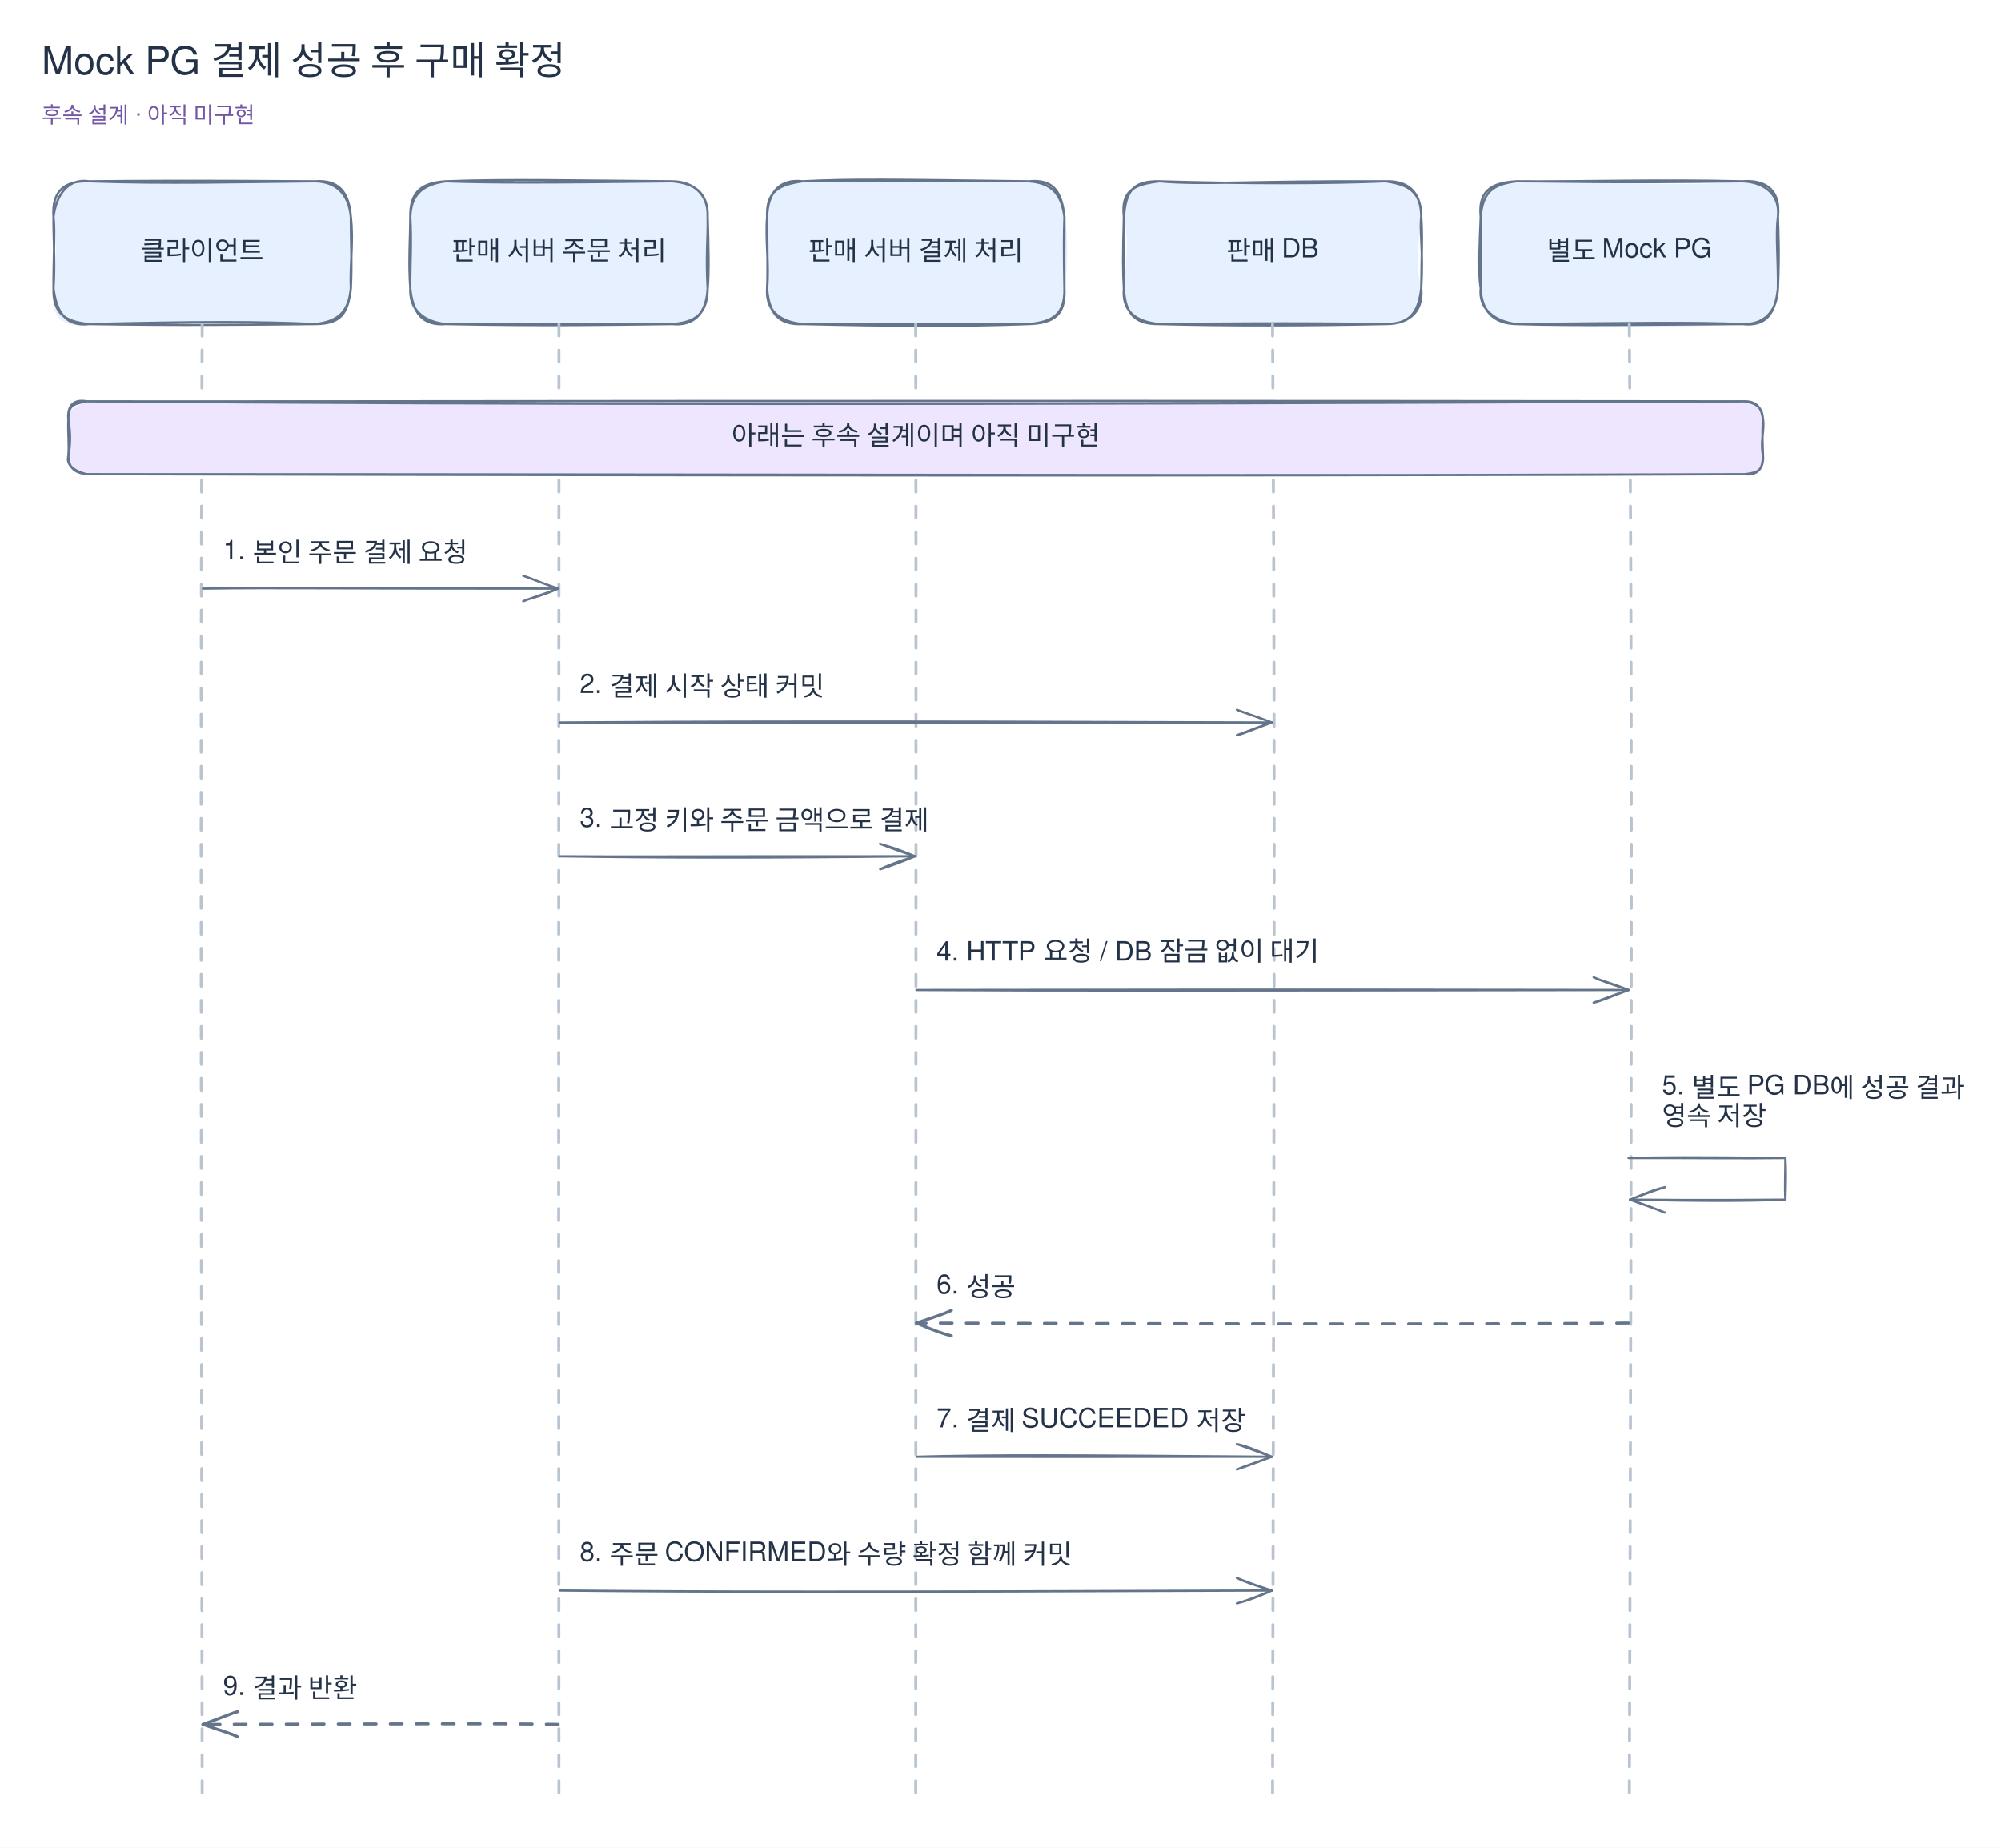
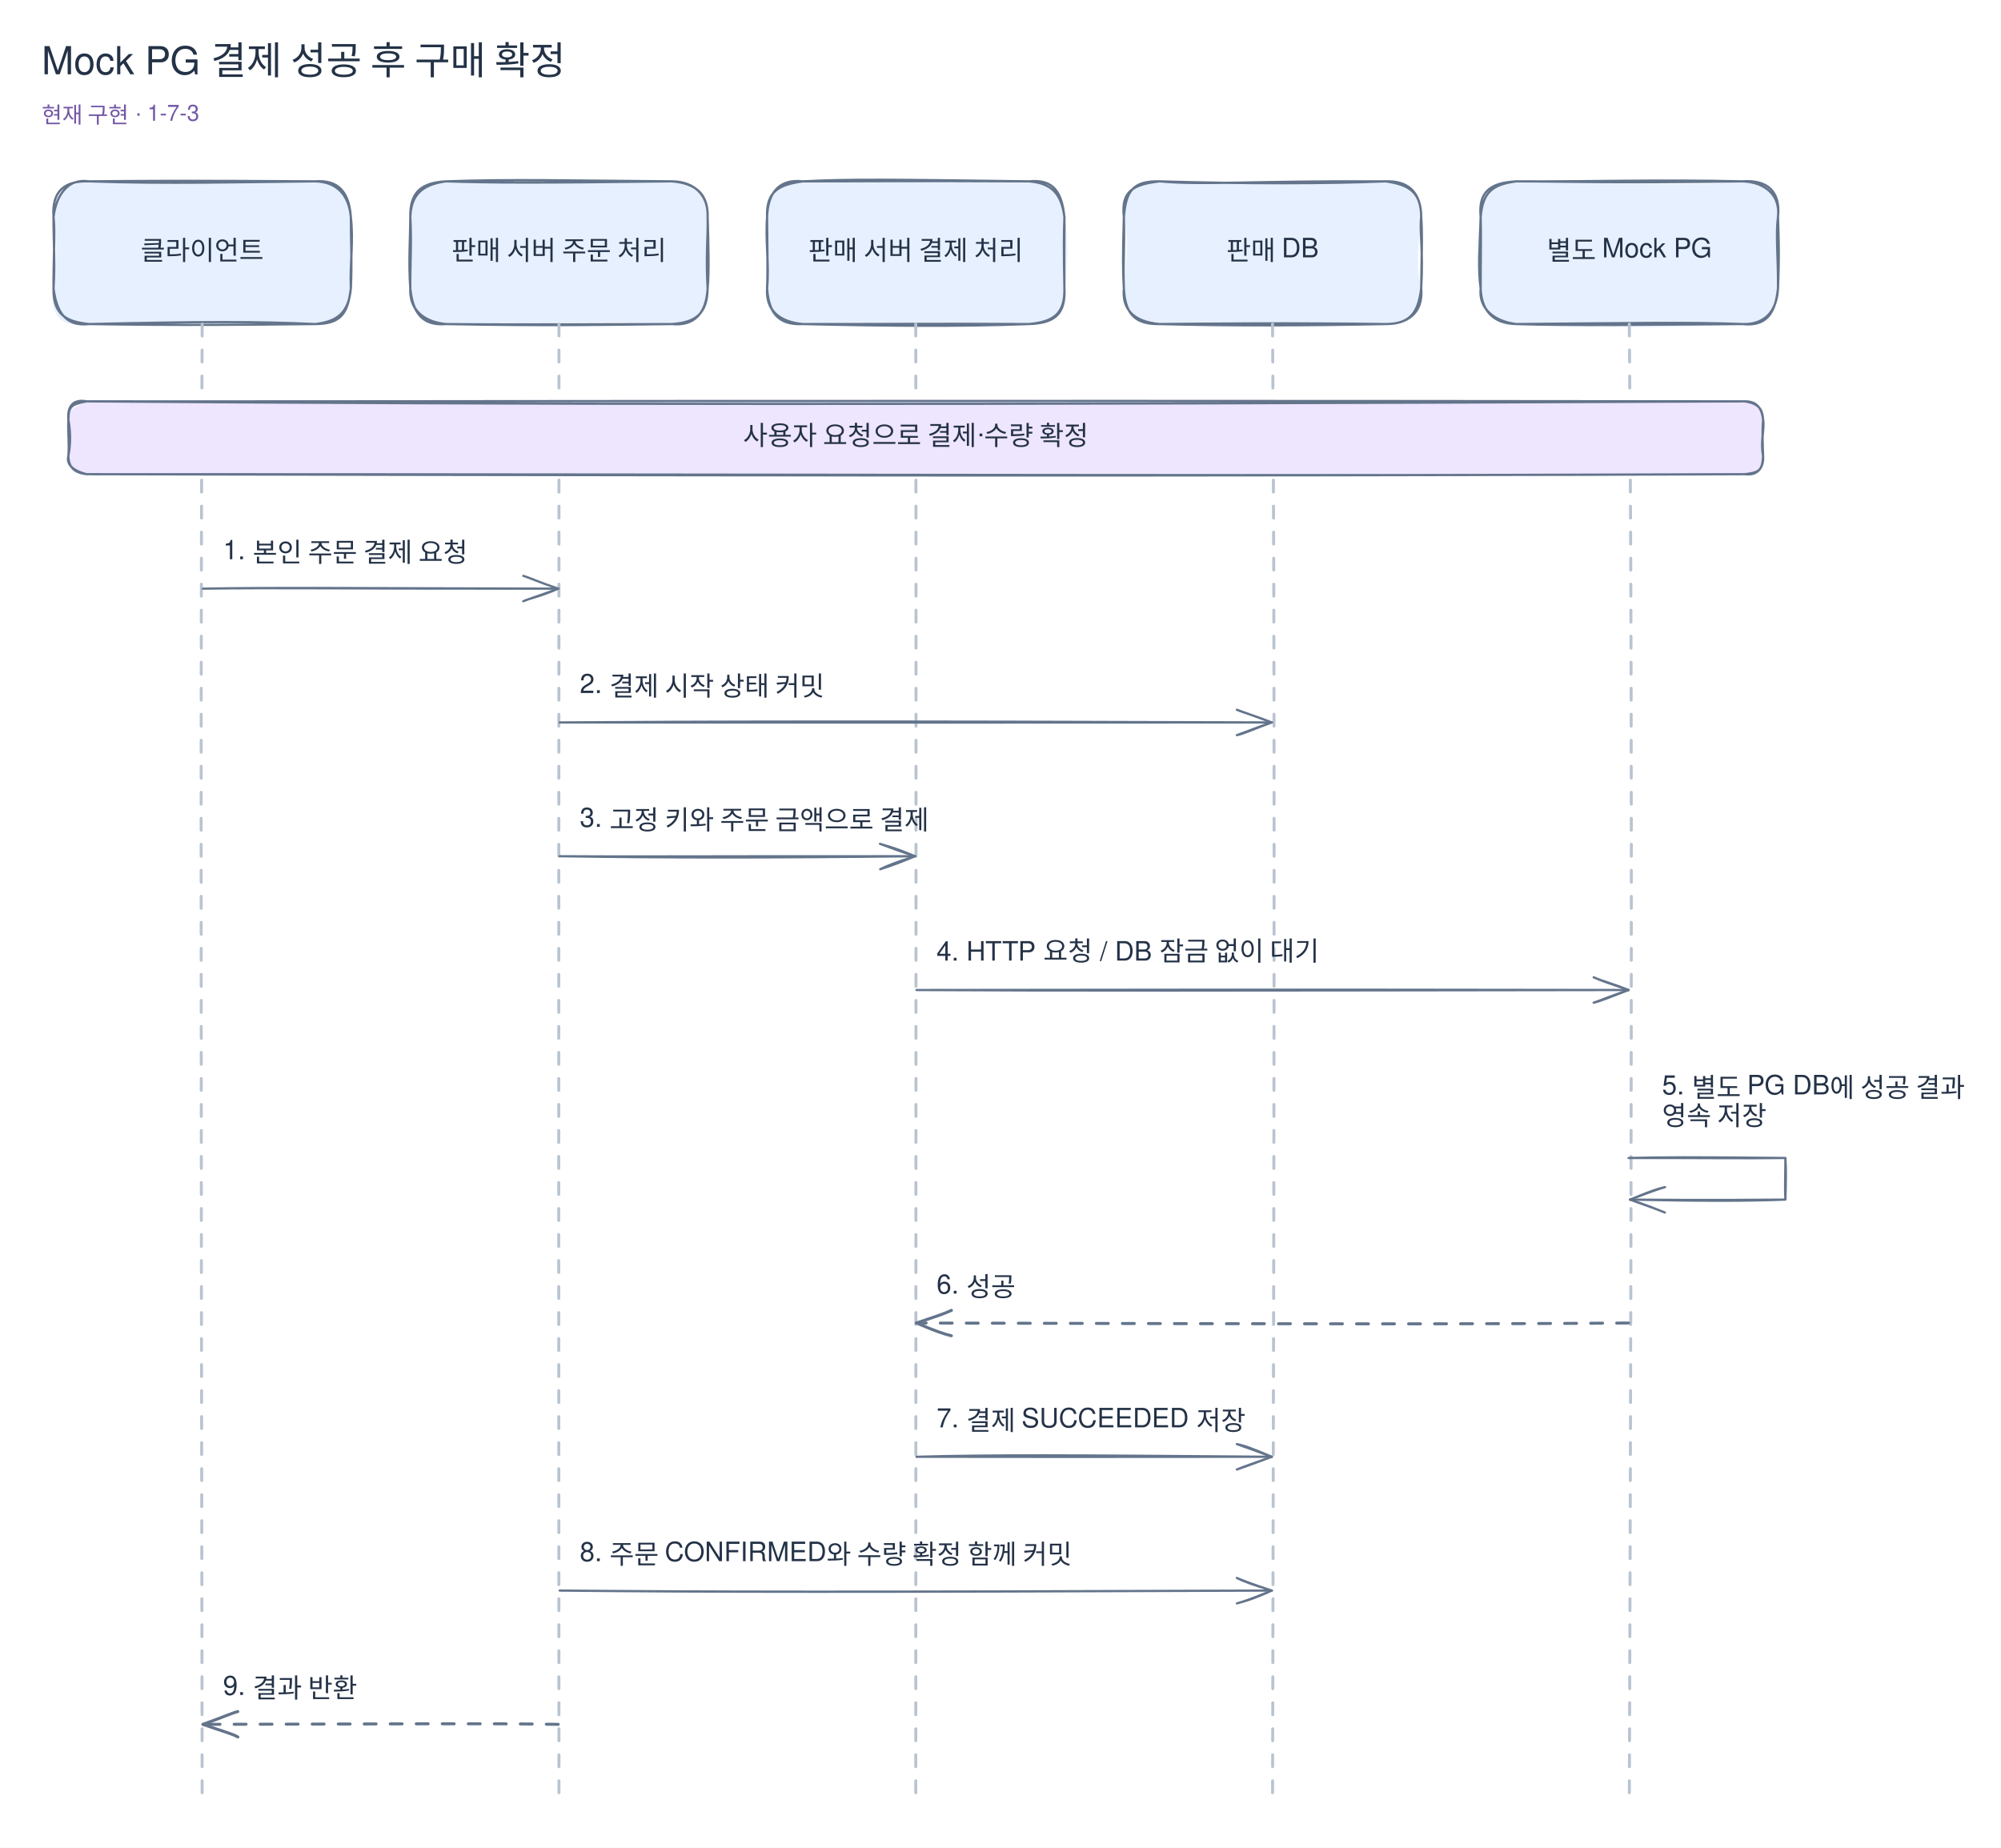
<svg xmlns="http://www.w3.org/2000/svg" version="1.1" viewBox="0 0 1346.018 1243" width="1346.018" height="1243">
  <defs>
    <style class="style-fonts">
      </style>
  </defs>
  <rect x="0" y="0" width="1346.018" height="1243" fill="#ffffff" />
  <g transform="translate(28 28) rotate(0 172.7177 14.95)">
    <text x="0" y="21.971" font-family="Helvetica, Segoe UI Emoji" font-size="26px" fill="#243247" text-anchor="start" style="white-space: pre;" direction="ltr" dominant-baseline="alphabetic">Mock PG 결제 성공 후 구매 확정</text>
  </g>
  <g transform="translate(28 70) rotate(0 68.80616 8.625)">
-     <text x="0" y="12.675" font-family="Helvetica, Segoe UI Emoji" font-size="15px" fill="#7357a5" text-anchor="start" style="white-space: pre;" direction="ltr" dominant-baseline="alphabetic">후속 설계 · 아직 미구현</text>
+     <text x="0" y="12.675" font-family="Helvetica, Segoe UI Emoji" font-size="15px" fill="#7357a5" text-anchor="start" style="white-space: pre;" direction="ltr" dominant-baseline="alphabetic">현재 구현 · 1-7-3</text>
  </g>
  <g stroke-linecap="round" transform="translate(36 122) rotate(0 100 48)">
    <path d="M24 0 C59.29 -1.88, 93.21 0.29, 176 0 C194.79 -2.09, 199.87 9.91, 200 24 C201.56 32.38, 200.09 40.74, 200 72 C200.98 89.18, 190.75 96.67, 176 96 C127.9 93.96, 90.46 94.02, 24 96 C4.41 99.55, -2.91 88.69, 0 72 C0.93 54.62, 3.51 43.19, 0 24 C-1.89 8.65, 10.79 1.08, 24 0" stroke="none" stroke-width="0" fill="#e7f0ff" />
    <path d="M24 0 C56.06 -0.28, 87.78 -0.6, 176 0 M24 0 C74.91 1.84, 126.95 0.48, 176 0 M176 0 C190.07 0.26, 198.66 8.65, 200 24 M176 0 C191 -1.12, 198.77 6.44, 200 24 M200 24 C201.95 41.26, 199.27 55.1, 200 72 M200 24 C199.92 38.78, 200.89 53.81, 200 72 M200 72 C198.55 88.25, 191.03 94.32, 176 96 M200 72 C197.92 88.84, 193.59 95.88, 176 96 M176 96 C130.73 96.49, 82.13 96.95, 24 96 M176 96 C138.54 94.22, 98.85 94.27, 24 96 M24 96 C7.37 97.96, 1.9 86.69, 0 72 M24 96 C9.18 94.48, -0.4 90.13, 0 72 M0 72 C-0.13 53.59, 1.2 33.8, 0 24 M0 72 C1.15 54.2, -0.15 35.69, 0 24 M0 24 C-1.21 6.44, 7.38 -0.49, 24 0 M0 24 C1.74 9.63, 9.43 -2.29, 24 0" stroke="#63748b" stroke-width="1.5" fill="none" />
  </g>
  <g transform="translate(97.07502 159.65) rotate(0 38.92498 10.35)">
    <text x="38.925" y="15.21" font-family="Helvetica, Segoe UI Emoji" font-size="18px" fill="#243247" text-anchor="middle" style="white-space: pre;" direction="ltr" dominant-baseline="alphabetic">클라이언트</text>
  </g>
  <g stroke-linecap="round">
    <g transform="translate(136 218) rotate(0 0 498.5)">
      <path d="M0 0 C-0.88 203.65, -0.99 407.52, 0 997" stroke="#b9c4d1" stroke-width="2" fill="none" stroke-dasharray="8 9.5" />
    </g>
  </g>
  <mask />
  <g stroke-linecap="round" transform="translate(276 122) rotate(0 100 48)">
    <path d="M24 0 C64.69 1.65, 106.2 -0.97, 176 0 C193.1 -0.32, 200.72 9.82, 200 24 C197.56 35.29, 200.5 50.57, 200 72 C196.45 88.6, 195.2 92.62, 176 96 C118.12 92.68, 66.64 97.54, 24 96 C5.65 93.98, -2.19 86.27, 0 72 C2.58 62.44, -2.61 53.31, 0 24 C2.51 7.13, 9.34 0.12, 24 0" stroke="none" stroke-width="0" fill="#e7f0ff" />
    <path d="M24 0 C53.78 1.03, 87.14 1.11, 176 0 M24 0 C66.78 -1.56, 109.47 -0.49, 176 0 M176 0 C191.48 1.31, 200.42 7.91, 200 24 M176 0 C191.4 0.01, 200.7 9.9, 200 24 M200 24 C200.58 43.44, 201.03 60.92, 200 72 M200 24 C200.26 37.14, 198.73 50.62, 200 72 M200 72 C199.74 89.06, 192 94.88, 176 96 M200 72 C199.14 88.97, 190.86 97.5, 176 96 M176 96 C124.07 96.03, 74.66 96.53, 24 96 M176 96 C133.32 96.53, 90.76 97.29, 24 96 M24 96 C7.6 97.39, 1.55 87.75, 0 72 M24 96 C8.25 94.44, -0.68 85.73, 0 72 M0 72 C-1.31 54.29, -0.02 37.28, 0 24 M0 72 C-0.14 55.74, 0.99 40.88, 0 24 M0 24 C-0.34 6.43, 8.28 0.89, 24 0 M0 24 C0.5 10.09, 6.86 2.26, 24 0" stroke="#63748b" stroke-width="1.5" fill="none" />
  </g>
  <g transform="translate(306.2186 159.65) rotate(0 69.78143 10.35)">
    <text x="69.781" y="15.21" font-family="Helvetica, Segoe UI Emoji" font-size="18px" fill="#243247" text-anchor="middle" style="white-space: pre;" direction="ltr" dominant-baseline="alphabetic">판매 서버 주문 처리</text>
  </g>
  <g stroke-linecap="round">
    <g transform="translate(376 218) rotate(0 0 498.5)">
      <path d="M0 0 C0.14 204.05, -0.44 408.01, 0 997" stroke="#b9c4d1" stroke-width="2" fill="none" stroke-dasharray="8 9.5" />
    </g>
  </g>
  <mask />
  <g stroke-linecap="round" transform="translate(516 122) rotate(0 100 48)">
    <path d="M24 0 C70.08 -0.3, 119.19 -0.5, 176 0 C191.42 1.45, 201.58 9.73, 200 24 C202.49 38.21, 202.64 53.2, 200 72 C199.12 88.02, 192.44 95.76, 176 96 C138.74 96.88, 103.62 99.34, 24 96 C6.89 95.62, -1.47 91.05, 0 72 C-1.25 60.67, 0.19 44.23, 0 24 C-0.29 5.62, 7.88 -0.83, 24 0" stroke="none" stroke-width="0" fill="#e7f0ff" />
    <path d="M24 0 C55.49 -1.66, 86.5 -1.18, 176 0 M24 0 C58.66 0.07, 91.98 -0.42, 176 0 M176 0 C192.88 -1.63, 198.18 7.16, 200 24 M176 0 C191.79 1.13, 198.03 8.77, 200 24 M200 24 C200.17 32.02, 199.74 43.54, 200 72 M200 24 C199.56 35.5, 199.53 49.43, 200 72 M200 72 C200.93 89.86, 192.97 95.44, 176 96 M200 72 C200.36 89.1, 192.73 94.52, 176 96 M176 96 C121.41 95.58, 63.19 96.11, 24 96 M176 96 C128.11 97.8, 80.67 97.27, 24 96 M24 96 C7.83 96.81, 1.2 88.8, 0 72 M24 96 C7.31 94.41, -0.96 85.92, 0 72 M0 72 C1.51 54.99, -1.23 40.75, 0 24 M0 72 C0.56 59.28, 0.13 46.06, 0 24 M0 24 C0.53 6.42, 9.17 -1.72, 24 0 M0 24 C-0.74 5.95, 8.89 2.2, 24 0" stroke="#63748b" stroke-width="1.5" fill="none" />
  </g>
  <g transform="translate(546.2186 159.65) rotate(0 69.78143 10.35)">
    <text x="69.781" y="15.21" font-family="Helvetica, Segoe UI Emoji" font-size="18px" fill="#243247" text-anchor="middle" style="white-space: pre;" direction="ltr" dominant-baseline="alphabetic">판매 서버 결제 처리</text>
  </g>
  <g stroke-linecap="round">
    <g transform="translate(616 218) rotate(0 0 498.5)">
      <path d="M0 0 C0.36 203.64, 0.11 407.69, 0 997" stroke="#b9c4d1" stroke-width="2" fill="none" stroke-dasharray="8 9.5" />
    </g>
  </g>
  <mask />
  <g stroke-linecap="round" transform="translate(756 122) rotate(0 100 48)">
    <path d="M24 0 C75.48 3.22, 132.19 -1.76, 176 0 C189.74 3.22, 202.43 9.64, 200 24 C198.49 41.12, 195.85 55.83, 200 72 C201.78 87.44, 189.69 98.9, 176 96 C128.97 95.6, 79.8 95.66, 24 96 C8.12 97.26, -0.75 88.63, 0 72 C2.13 51.69, 3 35.15, 0 24 C-3.09 11.3, 6.43 -1.78, 24 0" stroke="none" stroke-width="0" fill="#e7f0ff" />
    <path d="M24 0 C53.21 2.69, 85.87 -0.43, 176 0 M24 0 C80.94 1.7, 137.3 1.65, 176 0 M176 0 C190.29 -0.57, 199.94 6.42, 200 24 M176 0 C192.19 2.25, 199.96 7.63, 200 24 M200 24 C198.8 34.2, 201.5 45.36, 200 72 M200 24 C200.87 35.86, 200.33 46.23, 200 72 M200 72 C198.12 86.66, 193.94 96, 176 96 M200 72 C201.58 89.22, 190 96.14, 176 96 M176 96 C114.75 95.12, 55.72 95.69, 24 96 M176 96 C122.9 97.07, 70.57 97.25, 24 96 M24 96 C8.05 96.24, 0.85 89.86, 0 72 M24 96 C6.37 94.37, -1.24 86.11, 0 72 M0 72 C-0.63 55.7, 0.59 44.23, 0 24 M0 72 C-0.73 60.82, -0.72 49.24, 0 24 M0 24 C1.4 6.42, 6.07 -0.34, 24 0 M0 24 C-1.98 6.4, 6.31 2.15, 24 0" stroke="#63748b" stroke-width="1.5" fill="none" />
  </g>
  <g transform="translate(825.4271 159.65) rotate(0 30.57292 10.35)">
    <text x="30.573" y="15.21" font-family="Helvetica, Segoe UI Emoji" font-size="18px" fill="#243247" text-anchor="middle" style="white-space: pre;" direction="ltr" dominant-baseline="alphabetic">판매 DB</text>
  </g>
  <g stroke-linecap="round">
    <g transform="translate(856 218) rotate(0 0 498.5)">
      <path d="M0 0 C1.38 204.03, 1.46 408.17, 0 997" stroke="#b9c4d1" stroke-width="2" fill="none" stroke-dasharray="8 9.5" />
    </g>
  </g>
  <mask />
  <g stroke-linecap="round" transform="translate(996 122) rotate(0 100 48)">
    <path d="M24 0 C80.87 -0.45, 137.98 4.19, 176 0 C195.25 -2.21, 203.29 9.55, 200 24 C203.42 34.43, 197.99 46.45, 200 72 C197.25 86.86, 194.14 94.84, 176 96 C119.19 99.8, 63.17 97.46, 24 96 C9.36 98.9, -0.03 86.21, 0 72 C-3.43 59.52, -3.13 45.27, 0 24 C1.32 9.79, 4.98 -2.74, 24 0" stroke="none" stroke-width="0" fill="#e7f0ff" />
    <path d="M24 0 C54.93 0.01, 85.23 1.28, 176 0 M24 0 C70.82 0.3, 119.81 -1.32, 176 0 M176 0 C191.7 0.49, 201.69 9.67, 200 24 M176 0 C192.59 -1.23, 201.89 6.49, 200 24 M200 24 C198.39 36.38, 200.21 51.18, 200 72 M200 24 C200.17 34.23, 201.13 45.04, 200 72 M200 72 C199.31 87.47, 190.91 96.56, 176 96 M200 72 C198.2 89.35, 191.87 97.76, 176 96 M176 96 C142.49 94.66, 105.06 95.27, 24 96 M176 96 C117.68 96.34, 60.48 97.23, 24 96 M24 96 C8.28 95.66, 0.5 86.91, 0 72 M24 96 C10.03 94.34, -1.52 86.3, 0 72 M0 72 C-1.81 60.4, -0.62 43.7, 0 24 M0 72 C-0.02 52.76, 0.42 35.22, 0 24 M0 24 C-1.73 6.41, 6.97 1.04, 24 0 M0 24 C1.38 6.86, 8.34 2.09, 24 0" stroke="#63748b" stroke-width="1.5" fill="none" />
  </g>
  <g transform="translate(1040.923 159.65) rotate(0 55.07683 10.35)">
    <text x="55.077" y="15.21" font-family="Helvetica, Segoe UI Emoji" font-size="18px" fill="#243247" text-anchor="middle" style="white-space: pre;" direction="ltr" dominant-baseline="alphabetic">별도 Mock PG</text>
  </g>
  <g stroke-linecap="round">
    <g transform="translate(1096 218) rotate(0 0 498.5)">
      <path d="M0 0 C1.6 203.63, 2.01 407.86, 0 997" stroke="#b9c4d1" stroke-width="2" fill="none" stroke-dasharray="8 9.5" />
    </g>
  </g>
  <mask />
  <g stroke-linecap="round" transform="translate(46 270) rotate(0 570 24.5)">
    <path d="M12.25 0 C261.56 -1.3, 511.86 -1.36, 1127.75 0 C1137.49 -0.44, 1136.94 5.54, 1140 12.25 C1139.68 19.48, 1138.66 25.1, 1140 36.75 C1139.92 43.2, 1135.3 50.98, 1127.75 49 C852.72 49.63, 576.3 47.74, 12.25 49 C6.68 46.34, 0.69 47.91, 0 36.75 C-0.19 30.94, -0.46 17.84, 0 12.25 C-1.48 4.36, 6.81 3.51, 12.25 0" stroke="none" stroke-width="0" fill="#eee5ff" />
    <path d="M12.25 0 C241.05 0.19, 467.96 -0.74, 1127.75 0 M12.25 0 C299.57 2.13, 587.26 2.45, 1127.75 0 M1127.75 0 C1137.02 1.55, 1139.45 5.01, 1140 12.25 M1127.75 0 C1136.9 -0.1, 1139.22 6.04, 1140 12.25 M1140 12.25 C1141.08 19.48, 1138.03 26.58, 1140 36.75 M1140 12.25 C1139.29 21.12, 1139.76 30.67, 1140 36.75 M1140 36.75 C1140.5 45.19, 1135.79 50.12, 1127.75 49 M1140 36.75 C1139.43 46.39, 1137.66 47.78, 1127.75 49 M1127.75 49 C836.88 50.38, 546.79 49.04, 12.25 49 M1127.75 49 C893.63 49.8, 658.48 50.44, 12.25 49 M12.25 49 C4.59 48.09, 0.14 44.89, 0 36.75 M12.25 49 C5.17 47.3, -1.8 43.41, 0 36.75 M0 36.75 C0.88 31.75, 2.03 23.73, 0 12.25 M0 36.75 C0.7 28.89, -0.42 20.84, 0 12.25 M0 12.25 C-0.86 2.49, 3.95 -1.57, 12.25 0 M0 12.25 C0.14 3.4, 1.85 2.04, 12.25 0" stroke="#63748b" stroke-width="1.5" fill="none" />
  </g>
  <g transform="translate(497.0081 284.15) rotate(0 118.9919 10.35)">
-     <text x="118.992" y="15.21" font-family="Helvetica, Segoe UI Emoji" font-size="18px" fill="#243247" text-anchor="middle" style="white-space: pre;" direction="ltr" dominant-baseline="alphabetic">아래는 후속 설계이며 아직 미구현</text>
+     <text x="118.992" y="15.21" font-family="Helvetica, Segoe UI Emoji" font-size="18px" fill="#243247" text-anchor="middle" style="white-space: pre;" direction="ltr" dominant-baseline="alphabetic">사용자 요청으로 결제·수량 확정</text>
  </g>
  <g transform="translate(150 361) rotate(0 79.78778 10.35)">
    <text x="0" y="15.21" font-family="Helvetica, Segoe UI Emoji" font-size="18px" fill="#243247" text-anchor="start" style="white-space: pre;" direction="ltr" dominant-baseline="alphabetic">1. 본인 주문 결제 요청</text>
  </g>
  <g stroke-linecap="round">
    <g transform="translate(136.5 396) rotate(0 119.5 0)">
      <path d="M0 0 C48.58 -0.75, 98.52 0.12, 239 0 M0 0 C48.18 -0.85, 96.23 -0.33, 239 0" stroke="#63748b" stroke-width="1.5" fill="none" />
    </g>
    <g transform="translate(136.5 396) rotate(0 119.5 0)">
      <path d="M215.48 8.48 C219.95 6.38, 226.01 5.68, 239 0 M215.48 8.48 C220.19 6.45, 224.74 5.36, 239 0" stroke="#63748b" stroke-width="1.5" fill="none" />
    </g>
    <g transform="translate(136.5 396) rotate(0 119.5 0)">
      <path d="M215.53 -8.62 C219.94 -7.22, 225.99 -4.42, 239 0 M215.53 -8.62 C220.22 -7.2, 224.75 -4.84, 239 0" stroke="#63748b" stroke-width="1.5" fill="none" />
    </g>
  </g>
  <mask />
  <g transform="translate(390 451) rotate(0 79.78778 10.35)">
    <text x="0" y="15.21" font-family="Helvetica, Segoe UI Emoji" font-size="18px" fill="#243247" text-anchor="start" style="white-space: pre;" direction="ltr" dominant-baseline="alphabetic">2. 결제 시작 상태 커밋</text>
  </g>
  <g stroke-linecap="round">
    <g transform="translate(376.5 486) rotate(0 239.5 0)">
      <path d="M0 0 C98.2 -0.65, 196.22 -0.98, 479 0 M0 0 C165.67 0.14, 330.99 0.07, 479 0" stroke="#63748b" stroke-width="1.5" fill="none" />
    </g>
    <g transform="translate(376.5 486) rotate(0 239.5 0)">
      <path d="M455.51 8.56 C460.82 7.36, 465.7 4.84, 479 0 M455.51 8.56 C463.78 5.59, 471.28 2.47, 479 0" stroke="#63748b" stroke-width="1.5" fill="none" />
    </g>
    <g transform="translate(376.5 486) rotate(0 239.5 0)">
      <path d="M455.5 -8.54 C460.79 -6.25, 465.67 -5.26, 479 0 M455.5 -8.54 C463.78 -5.6, 471.28 -2.81, 479 0" stroke="#63748b" stroke-width="1.5" fill="none" />
    </g>
  </g>
  <mask />
  <g transform="translate(390 541) rotate(0 113.4283 10.35)">
    <text x="0" y="15.21" font-family="Helvetica, Segoe UI Emoji" font-size="18px" fill="#243247" text-anchor="start" style="white-space: pre;" direction="ltr" dominant-baseline="alphabetic">3. 고정 키와 주문 금액으로 결제</text>
  </g>
  <g stroke-linecap="round">
    <g transform="translate(376.5 576) rotate(0 119.5 0)">
      <path d="M0 0 C48.35 0.37, 97.99 -0.1, 239 0 M0 0 C69.53 1.09, 138.73 1.14, 239 0" stroke="#63748b" stroke-width="1.5" fill="none" />
    </g>
    <g transform="translate(376.5 576) rotate(0 119.5 0)">
      <path d="M215.58 8.75 C219.71 6.66, 225.4 4.31, 239 0 M215.58 8.75 C222.7 6.51, 229.44 4.03, 239 0" stroke="#63748b" stroke-width="1.5" fill="none" />
    </g>
    <g transform="translate(376.5 576) rotate(0 119.5 0)">
      <path d="M215.44 -8.35 C219.61 -6.94, 225.33 -5.8, 239 0 M215.44 -8.35 C222.63 -5.64, 229.41 -3.16, 239 0" stroke="#63748b" stroke-width="1.5" fill="none" />
    </g>
  </g>
  <mask />
  <g transform="translate(630 631) rotate(0 125.7897 10.35)">
    <text x="0" y="15.21" font-family="Helvetica, Segoe UI Emoji" font-size="18px" fill="#243247" text-anchor="start" style="white-space: pre;" direction="ltr" dominant-baseline="alphabetic">4. HTTP 요청 / DB 잠금 없이 대기</text>
  </g>
  <g stroke-linecap="round">
    <g transform="translate(616.5 666) rotate(0 239.5 0)">
      <path d="M0 0 C98.09 0.56, 195.96 0.4, 479 0 M0 0 C111.74 -0.11, 223.91 -0.42, 479 0" stroke="#63748b" stroke-width="1.5" fill="none" />
    </g>
    <g transform="translate(616.5 666) rotate(0 239.5 0)">
      <path d="M455.5 8.53 C460.49 7.4, 465.02 5.29, 479 0 M455.5 8.53 C460.51 6.9, 466.53 4.18, 479 0" stroke="#63748b" stroke-width="1.5" fill="none" />
    </g>
    <g transform="translate(616.5 666) rotate(0 239.5 0)">
      <path d="M455.52 -8.58 C460.55 -6.21, 465.07 -4.82, 479 0 M455.52 -8.58 C460.58 -6.21, 466.59 -4.92, 479 0" stroke="#63748b" stroke-width="1.5" fill="none" />
    </g>
  </g>
  <mask />
  <g transform="translate(1118 721) rotate(0 100.0091 20.7)">
    <text x="0" y="15.21" font-family="Helvetica, Segoe UI Emoji" font-size="18px" fill="#243247" text-anchor="start" style="white-space: pre;" direction="ltr" dominant-baseline="alphabetic">5. 별도 PG DB에 성공 결과</text>
    <text x="0" y="35.91" font-family="Helvetica, Segoe UI Emoji" font-size="18px" fill="#243247" text-anchor="start" style="white-space: pre;" direction="ltr" dominant-baseline="alphabetic">영속 저장</text>
  </g>
  <g stroke-linecap="round">
    <g transform="translate(1095.5 779) rotate(0 52.75 14)">
      <path d="M0 0 C20.65 -0.52, 42.78 -0.68, 105.5 0 M0 0 C39.59 -0.11, 79.54 0.38, 105.5 0 M105.5 0 C106.02 7.87, 105.81 17.01, 105.5 28 M105.5 0 C105.54 9.59, 105 19.19, 105.5 28 M105.5 28 C77.25 29.05, 49.87 29.01, 1 28 M105.5 28 C83.81 28.05, 61.97 28.53, 1 28" stroke="#63748b" stroke-width="1.5" fill="none" />
    </g>
    <g transform="translate(1095.5 779) rotate(0 52.75 14)">
      <path d="M24.54 19.58 C18.82 20.86, 14.55 22.42, 1 28 M24.54 19.58 C15.43 22.3, 6.64 25.98, 1 28" stroke="#63748b" stroke-width="1.5" fill="none" />
    </g>
    <g transform="translate(1095.5 779) rotate(0 52.75 14)">
      <path d="M24.45 36.68 C18.68 34.46, 14.42 32.52, 1 28 M24.45 36.68 C15.29 32.95, 6.54 30.17, 1 28" stroke="#63748b" stroke-width="1.5" fill="none" />
    </g>
  </g>
  <mask />
  <g transform="translate(630 855) rotate(0 25.57634 10.35)">
    <text x="0" y="15.21" font-family="Helvetica, Segoe UI Emoji" font-size="18px" fill="#243247" text-anchor="start" style="white-space: pre;" direction="ltr" dominant-baseline="alphabetic">6. 성공</text>
  </g>
  <g stroke-linecap="round">
    <g transform="translate(1095.5 890) rotate(0 -239.5 0)">
      <path d="M0 0 C-98.04 0.76, -196.32 0.78, -479 0" stroke="#63748b" stroke-width="2" fill="none" stroke-dasharray="8 9.5" />
    </g>
    <g transform="translate(1095.5 890) rotate(0 -239.5 0)">
      <path d="M-455.49 -8.5 C-460.42 -6.19, -465.86 -4.41, -479 0" stroke="#63748b" stroke-width="2" fill="none" />
    </g>
    <g transform="translate(1095.5 890) rotate(0 -239.5 0)">
      <path d="M-455.53 8.61 C-460.37 7.41, -465.81 5.69, -479 0" stroke="#63748b" stroke-width="2" fill="none" />
    </g>
  </g>
  <mask />
  <g transform="translate(630 945) rotate(0 102.6566 10.35)">
    <text x="0" y="15.21" font-family="Helvetica, Segoe UI Emoji" font-size="18px" fill="#243247" text-anchor="start" style="white-space: pre;" direction="ltr" dominant-baseline="alphabetic">7. 결제 SUCCEEDED 저장</text>
  </g>
  <g stroke-linecap="round">
    <g transform="translate(616.5 980) rotate(0 119.5 0)">
      <path d="M0 0 C49.55 -1.36, 98.61 -1.17, 239 0 M0 0 C63.6 0.14, 127.31 0.09, 239 0" stroke="#63748b" stroke-width="1.5" fill="none" />
    </g>
    <g transform="translate(616.5 980) rotate(0 119.5 0)">
      <path d="M215.51 8.57 C221.12 6.18, 226.11 4.66, 239 0 M215.51 8.57 C221.91 6.34, 228.41 4, 239 0" stroke="#63748b" stroke-width="1.5" fill="none" />
    </g>
    <g transform="translate(616.5 980) rotate(0 119.5 0)">
      <path d="M215.5 -8.53 C221.06 -7.42, 226.06 -5.44, 239 0 M215.5 -8.53 C221.85 -6.22, 228.35 -4.02, 239 0" stroke="#63748b" stroke-width="1.5" fill="none" />
    </g>
  </g>
  <mask />
  <g transform="translate(390 1035) rotate(0 162.6403 10.35)">
    <text x="0" y="15.21" font-family="Helvetica, Segoe UI Emoji" font-size="18px" fill="#243247" text-anchor="start" style="white-space: pre;" direction="ltr" dominant-baseline="alphabetic">8. 주문 CONFIRMED와 수량 확정 함께 커밋</text>
  </g>
  <g stroke-linecap="round">
    <g transform="translate(376.5 1070) rotate(0 239.5 0)">
      <path d="M0 0 C97.85 0.89, 196.31 1.08, 479 0 M0 0 C100.56 1.05, 200.91 1.12, 479 0" stroke="#63748b" stroke-width="1.5" fill="none" />
    </g>
    <g transform="translate(376.5 1070) rotate(0 239.5 0)">
      <path d="M455.54 8.63 C459.98 7.38, 465.79 6.05, 479 0 M455.54 8.63 C460.8 7.18, 465.55 5.52, 479 0" stroke="#63748b" stroke-width="1.5" fill="none" />
    </g>
    <g transform="translate(376.5 1070) rotate(0 239.5 0)">
      <path d="M455.48 -8.47 C459.92 -6.22, 465.74 -4.06, 479 0 M455.48 -8.47 C460.73 -6.34, 465.49 -4.41, 479 0" stroke="#63748b" stroke-width="1.5" fill="none" />
    </g>
  </g>
  <mask />
  <g transform="translate(150 1125) rotate(0 43.64682 10.35)">
    <text x="0" y="15.21" font-family="Helvetica, Segoe UI Emoji" font-size="18px" fill="#243247" text-anchor="start" style="white-space: pre;" direction="ltr" dominant-baseline="alphabetic">9. 결과 반환</text>
  </g>
  <g stroke-linecap="round">
    <g transform="translate(375.5 1160) rotate(0 -119.5 0)">
      <path d="M0 0 C-48.5 -0.76, -97.54 -0.24, -239 0" stroke="#63748b" stroke-width="2" fill="none" stroke-dasharray="8 9.5" />
    </g>
    <g transform="translate(375.5 1160) rotate(0 -119.5 0)">
      <path d="M-215.53 -8.61 C-219.83 -7.48, -224.8 -5.08, -239 0" stroke="#63748b" stroke-width="2" fill="none" />
    </g>
    <g transform="translate(375.5 1160) rotate(0 -119.5 0)">
      <path d="M-215.49 8.49 C-219.82 6.13, -224.79 5.02, -239 0" stroke="#63748b" stroke-width="2" fill="none" />
    </g>
  </g>
  <mask />
</svg>
